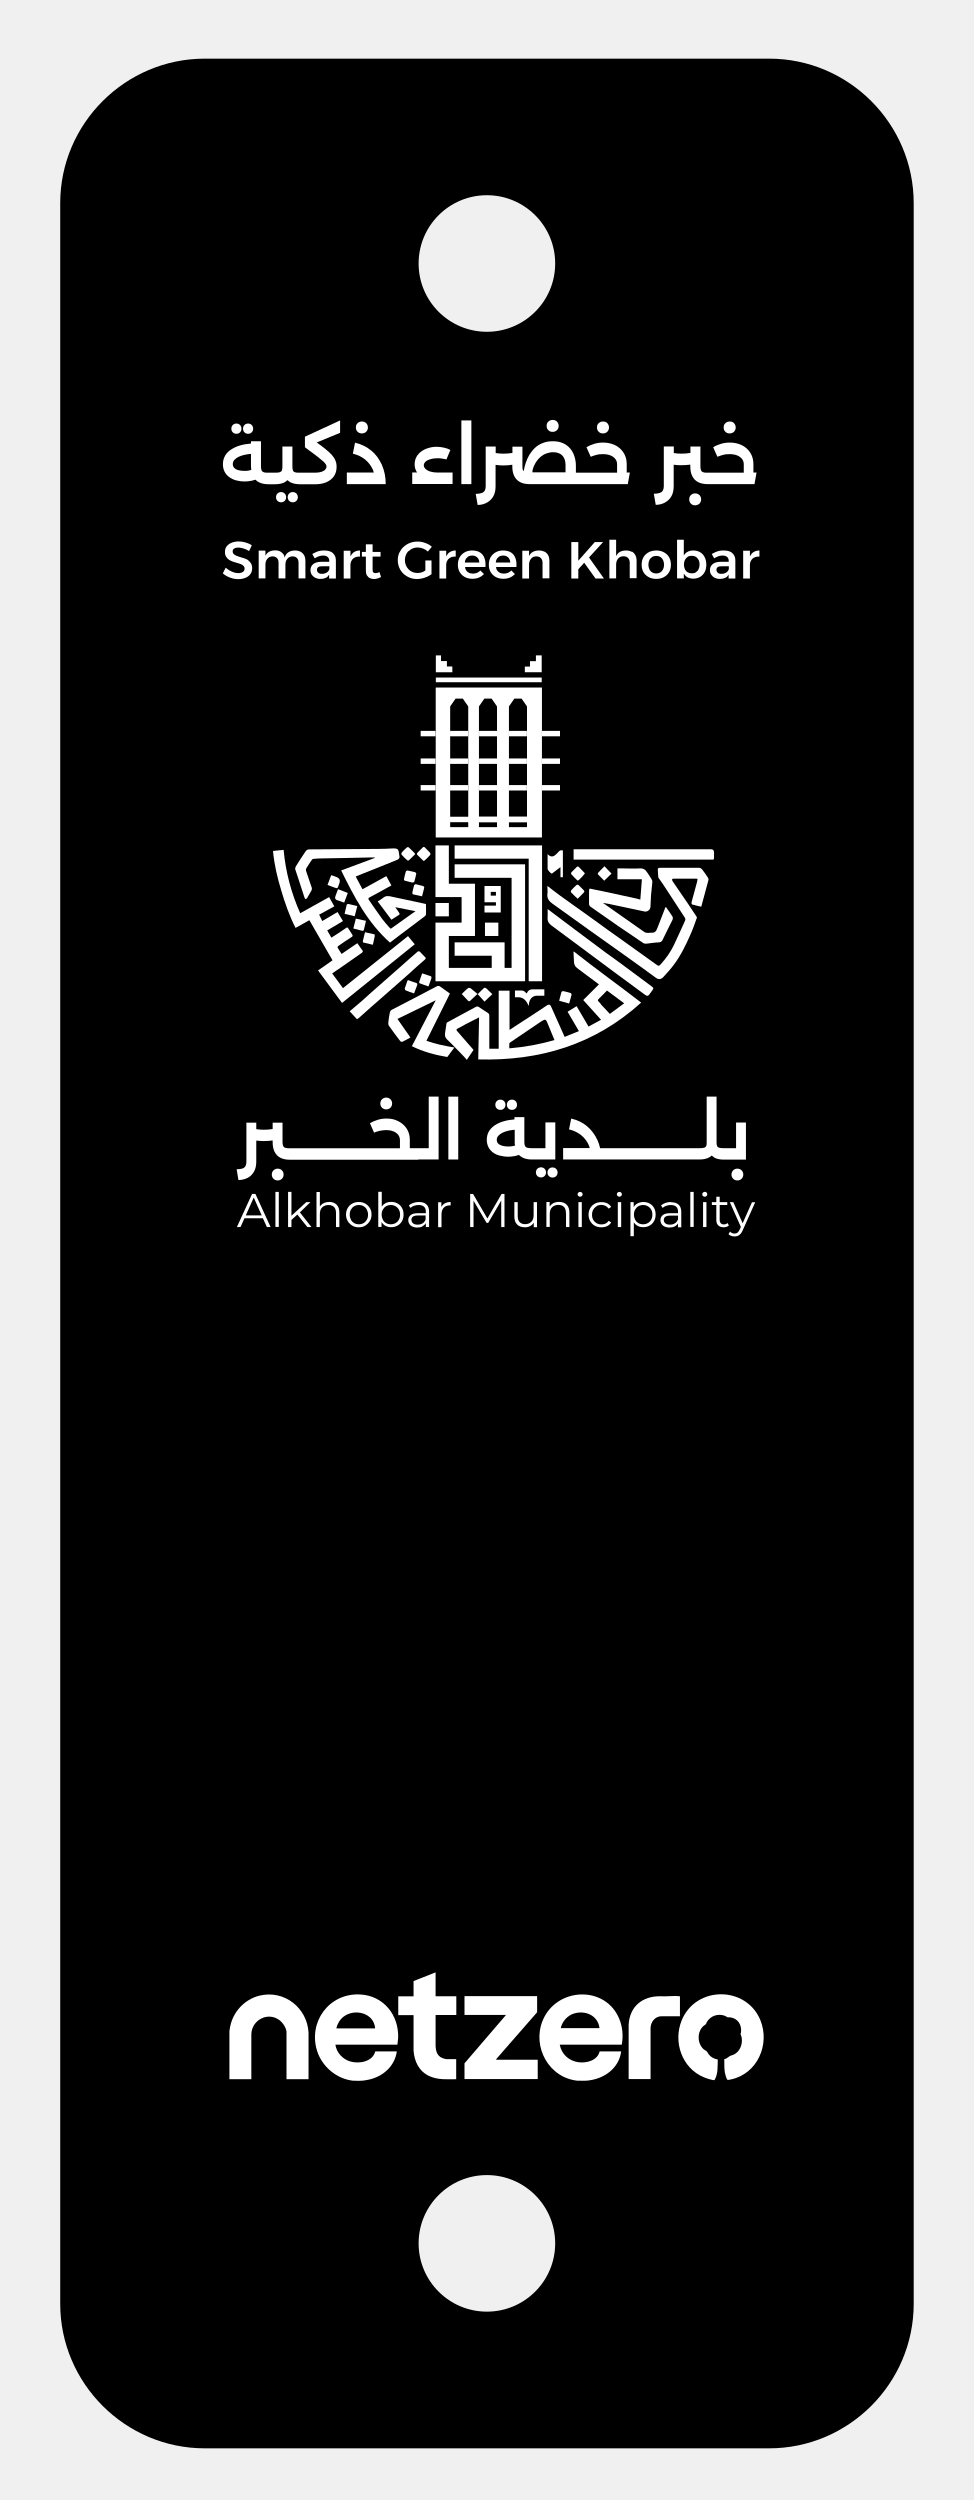
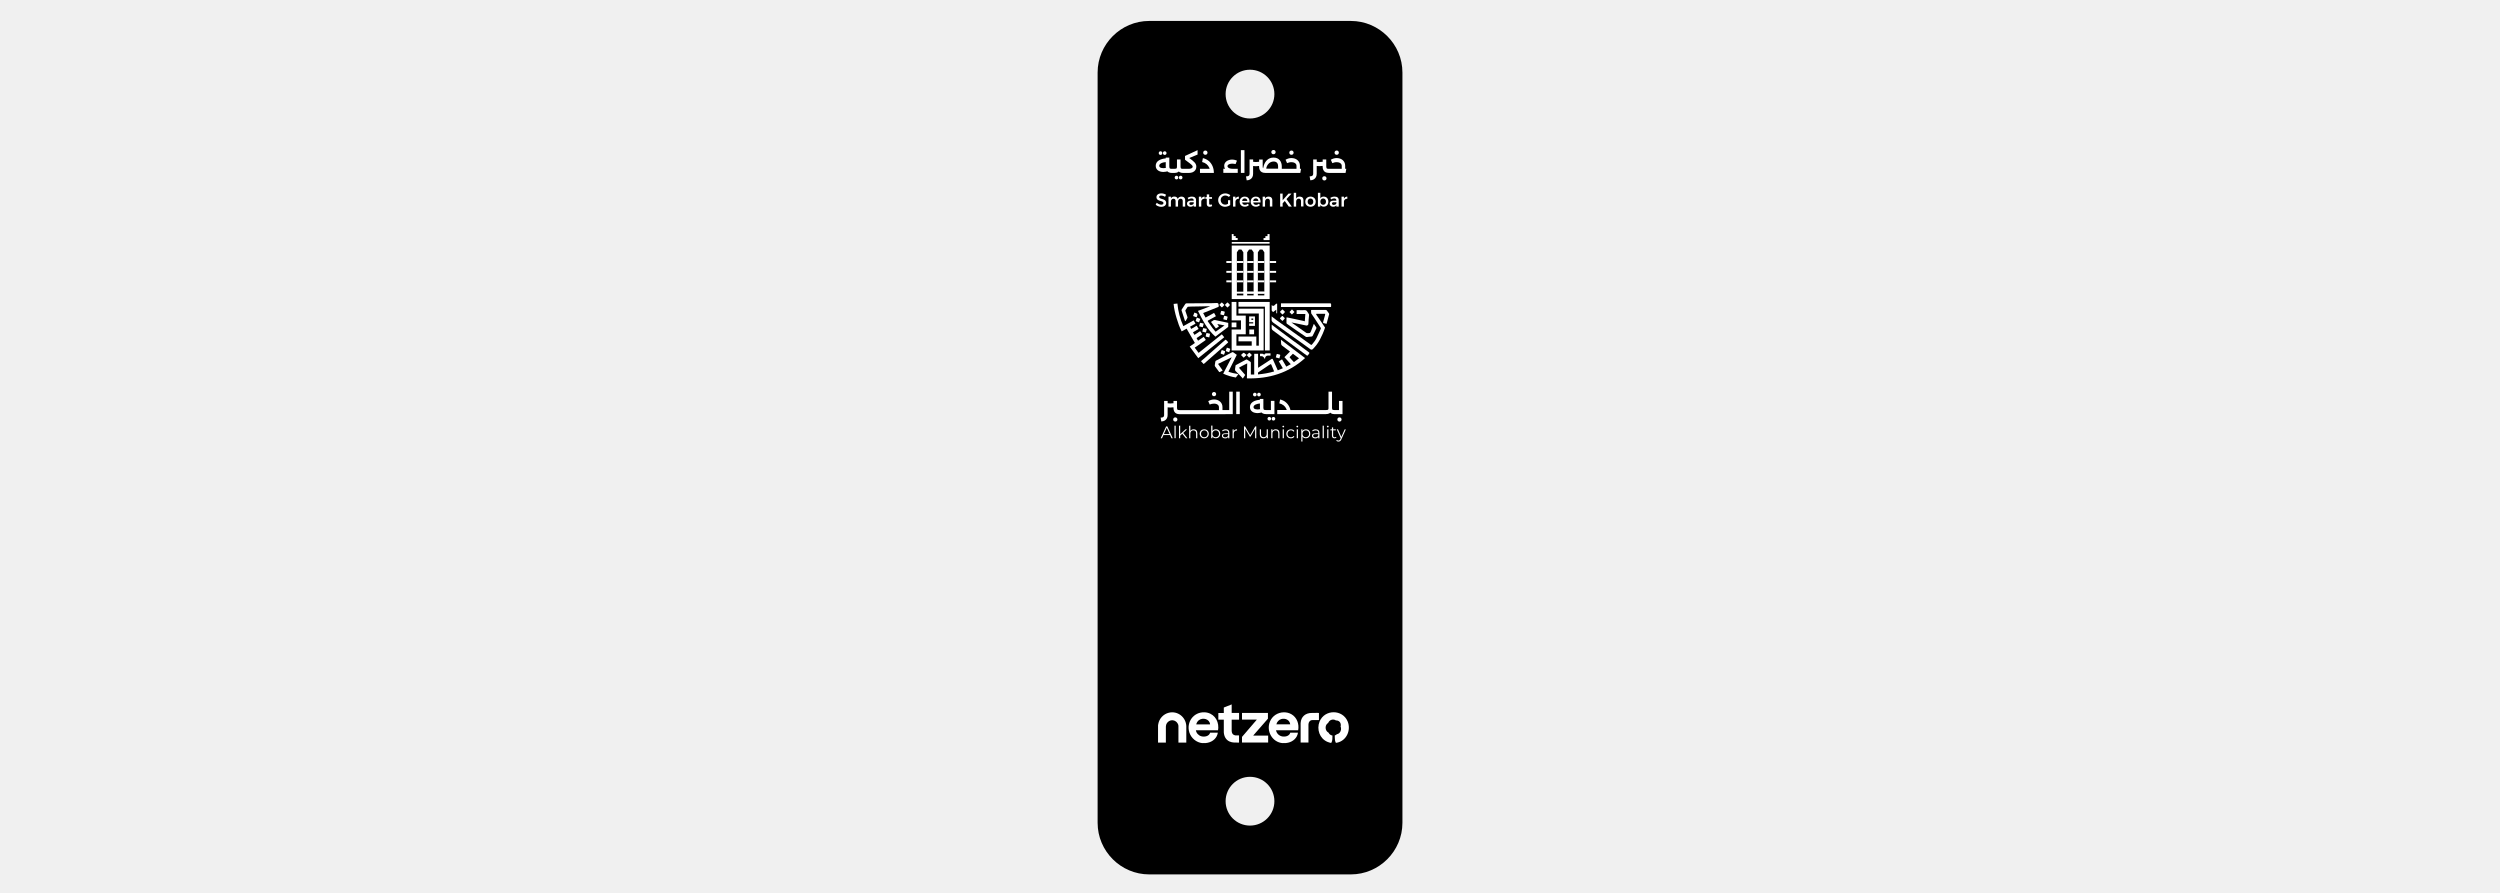
- <svg xmlns="http://www.w3.org/2000/svg" id="Layer_1" version="1.1" viewBox="0 0 80.86 207.59">
+ <svg xmlns="http://www.w3.org/2000/svg" id="Layer_1" version="1.1" viewBox="0 0 80.86 207.59" width="7cm" height="2.5cm">
  <defs>
    <style>
      .st0 {
        fill: none;
      }

      .st1 {
        font-family: MyriadPro-Regular, 'Myriad Pro';
        font-size: 6.59px;
      }

      .st1, .st2 {
        fill: #fff;
      }
    </style>
  </defs>
  <g id="design">
    <path d="M63.87,4.87H17c-6.6,0-12,5.4-12,12v174.43c0,6.6,5.4,12,12,12h46.87c6.6,0,12-5.4,12-12V16.87c0-6.6-5.4-12-12-12ZM40.43,191.95c-3.13,0-5.67-2.54-5.67-5.67s2.54-5.67,5.67-5.67,5.67,2.54,5.67,5.67-2.54,5.67-5.67,5.67ZM40.43,27.55c-3.13,0-5.67-2.54-5.67-5.67s2.54-5.67,5.67-5.67,5.67,2.54,5.67,5.67-2.54,5.67-5.67,5.67Z" />
    <g>
      <path class="st2" d="M48.02,172.78c-2.42-.2-3.86-2.8-2.96-5,1.13-2.77,5.22-2.97,6.37-.12.27.67.33,1.42.2,2.12h-5.15c.14.79.77,1.36,1.56,1.46.68.09,1.58-.15,1.75-.9h1.79c-.15,1.22-1.14,2.08-2.3,2.34-.17.04-.4.08-.56.09-.19,0-.5.02-.69,0h-.01ZM49.78,168.41c-.12-1.03-1.13-1.49-2.07-1.23-.58.16-1.02.66-1.15,1.23h3.22Z" />
      <path class="st2" d="M29.37,172.78c-1.4-.13-2.62-1.16-3.04-2.48-.75-2.4.98-4.79,3.53-4.69,1.98.08,3.27,1.7,3.2,3.62l-.06.55h-5.15c.09.66.61,1.22,1.25,1.4.74.21,1.84.02,2.06-.84h1.79c-.17,1.24-1.16,2.1-2.35,2.35-.15.03-.36.07-.5.08-.2.02-.55.02-.74,0h.01ZM31.15,168.43c-.09-1.29-1.71-1.69-2.64-.96-.29.23-.51.6-.58.96h3.22Z" />
      <path class="st2" d="M19.05,168.65l.05-.31c.23-1.27,1.19-2.32,2.45-2.63,2.05-.5,3.96,1.01,4.07,3.07v3.87h-1.83v-3.9c0-.34-.31-.8-.58-1-.98-.74-2.33,0-2.34,1.19v3.71h-1.82v-4h0Z" />
      <path class="st2" d="M60.14,170.98c.08,0,.16-.05.23-.09.09-.05.19-.15.26-.18.08-.04.2-.05.29-.1.51-.24.75-.84.67-1.38,0-.08-.09-.28-.1-.33,0-.03.03-.09.04-.13.08-.64-.26-1.18-.92-1.26h-.19s-.17-.1-.24-.13c-.56-.2-1.17,0-1.48.51-.03.05-.06.15-.09.19-.03.04-.15.11-.2.15-.55.5-.52,1.48.04,1.95.06.05.19.12.24.16.05.05.11.18.16.25.18.23.46.38.75.42-.02.57.04,1.2-.27,1.71-.09.05-.76-.17-.88-.23-1.83-.76-2.58-2.94-1.84-4.74,1.19-2.88,5.36-2.86,6.53,0,.82,2.02-.26,4.47-2.46,4.92-.06,0-.22.06-.27.03-.09-.06-.2-.48-.22-.59-.06-.38-.04-.77-.05-1.16v.02Z" />
      <path class="st2" d="M44.6,165.76v1.33c-1.05,1.21-2.12,2.42-3.17,3.63-.06.07-.13.14-.18.21-.02.03-.05.06-.06.1h3.46v1.61h-6.08v-1.31l3.45-4.02h-3.45v-1.54l.02-.02h6.01Z" />
      <path class="st2" d="M36.17,163.77v1.99h1.72v1.56h-1.72v2.6c.02.4.14.79.53.96.06.02.28.1.33.1h.85v1.67c-.76,0-1.5.07-2.21-.25-.87-.39-1.27-1.22-1.33-2.14v-2.93h-1.27v-1.56h1.27v-1.27l1.82-.72h.01Z" />
      <path class="st2" d="M56.46,167.42h-1.52c-.56,0-.93.5-.92,1.02v4.2h-1.82v-4.53c.09-1.51,1.15-2.37,2.64-2.35.49.04,1.09-.06,1.57,0,0,0,.05,0,.05.02v1.64Z" />
    </g>
    <g>
      <g>
        <path class="st2" d="M23.06,97.04c-.14,0-.26.05-.35.14s-.14.21-.14.35.05.26.14.35.21.14.35.14.26-.05.35-.14.14-.21.14-.35-.05-.26-.14-.35-.21-.14-.35-.14Z" />
        <path class="st2" d="M32.07,91.14c-.14,0-.26.05-.35.14s-.14.21-.14.35.05.26.14.35.21.14.35.14.26-.05.35-.14.14-.21.14-.35-.05-.26-.14-.35-.21-.14-.35-.14Z" />
        <path class="st2" d="M34.75,96.28h1.67v-5.22h-.82v4.28h-1.57v-.68c0-.27-.05-.52-.15-.74-.1-.22-.24-.4-.42-.56-.18-.16-.39-.27-.62-.36s-.49-.12-.76-.12c-.24,0-.47.03-.7.1-.23.07-.45.16-.66.29l.34.78c.14-.06.29-.11.47-.15.18-.04.36-.06.54-.06.24,0,.44.04.61.11.17.07.3.17.39.29s.14.27.14.43v.68h-9.14c-.16,0-.29-.01-.38-.04-.09-.03-.14-.08-.18-.15-.03-.08-.05-.18-.05-.32v-1.62h-.82v.53c-.24.04-.48.06-.74.06-.22,0-.42-.02-.62-.05v-.54h-.82v3.27c0,.14-.03.25-.08.34s-.14.16-.25.2c-.12.04-.28.06-.48.06l.15.9c.31-.01.57-.08.79-.2.22-.12.39-.3.51-.52.12-.22.18-.49.18-.79v-1.77c.2.02.41.04.62.04.25,0,.5-.02.74-.05v.14c0,.32.05.58.16.8s.26.38.47.49.47.17.78.17h10.68l.02-.02Z" />
        <rect class="st2" x="37.23" y="91.06" width=".82" height="5.22" />
        <path class="st2" d="M41.25,91.43c-.08.08-.12.18-.12.31,0,.12.04.22.12.3.08.08.18.12.3.12s.22-.04.3-.12c.08-.08.12-.18.12-.3,0-.13-.04-.23-.12-.31-.08-.08-.18-.12-.3-.12s-.22.04-.3.12Z" />
        <path class="st2" d="M42.21,91.43c-.08.08-.12.18-.12.31,0,.12.04.22.12.3.08.08.18.12.3.12s.22-.04.3-.12c.08-.08.12-.18.12-.3,0-.13-.04-.23-.12-.31-.08-.08-.18-.12-.3-.12s-.22.04-.3.12Z" />
        <path class="st2" d="M44.92,97.77c.12,0,.22-.04.3-.12s.12-.18.12-.3-.04-.22-.12-.3c-.08-.08-.18-.12-.3-.12s-.22.04-.3.12c-.08.08-.12.18-.12.3s.04.22.12.3.18.12.3.12Z" />
        <path class="st2" d="M45.29,95.34h-1.14c-.16,0-.29-.01-.38-.04s-.14-.08-.18-.15c-.03-.08-.05-.18-.05-.32v-2.07h-.82v.19c-.31.03-.61.07-.87.15-.29.08-.54.19-.75.33s-.38.31-.5.51c-.12.2-.18.44-.18.7,0,.23.05.44.14.62s.22.32.38.44.35.21.57.26.45.09.69.09c.19,0,.38-.02.57-.06.11-.02.21-.06.32-.09.08.08.17.15.28.21.21.11.47.17.78.17h1.96v-3.08h-.82v2.13h0ZM42.2,95.2c-.18,0-.35-.02-.49-.06s-.26-.1-.34-.18-.12-.18-.12-.31.04-.24.13-.34.21-.19.36-.26.32-.13.51-.17c.16-.04.32-.05.49-.07v1.02c0,.11,0,.2.03.29-.05.01-.09.03-.14.04-.13.03-.27.04-.42.04h-.01Z" />
        <path class="st2" d="M45.58,97.06c-.08.08-.12.18-.12.3s.04.22.12.3c.08.08.18.12.3.12s.22-.04.3-.12.12-.18.12-.3-.04-.22-.12-.3c-.08-.08-.18-.12-.3-.12s-.22.04-.3.12Z" />
        <path class="st2" d="M59.3,96.12c.21.11.47.17.79.17h1.85v-3.08h-.82v2.13h-1.03c-.17,0-.3-.01-.38-.04-.09-.03-.14-.08-.17-.15-.03-.08-.04-.18-.04-.32v-3.77h-.82v3.77c0,.14,0,.24-.04.32-.03.08-.09.13-.17.15-.09.03-.21.04-.38.04h-8.26c-.05-.22-.11-.43-.2-.63-.21-.47-.5-.86-.87-1.18s-.82-.53-1.33-.65l-.18.9c.39.09.73.26,1.01.48.28.23.49.51.64.85.03.07.04.15.07.22h-2.21v.95h11.33c.32,0,.58-.06.79-.17.08-.04.15-.1.22-.16.07.06.14.12.22.17h-.02Z" />
        <path class="st2" d="M60.88,97.18c-.09.09-.14.21-.14.35s.05.26.14.35.21.14.35.14.26-.05.35-.14.14-.21.14-.35-.05-.26-.14-.35-.21-.14-.35-.14-.26.05-.35.14Z" />
        <path class="st2" d="M20.93,99.14l-1.26,2.75h.3l.33-.73h1.53l.33.73h.31l-1.26-2.75h-.29.01ZM20.41,100.92l.66-1.48.66,1.48h-1.32Z" />
        <rect class="st2" x="22.87" y="98.97" width=".28" height="2.91" />
        <polygon class="st2" points="25.78 99.82 25.43 99.82 24.2 100.95 24.2 98.97 23.92 98.97 23.92 101.89 24.2 101.89 24.2 101.3 24.69 100.85 25.52 101.89 25.86 101.89 24.9 100.67 25.78 99.82" />
        <path class="st2" d="M27.33,99.81c-.17,0-.33.03-.46.1s-.24.16-.31.28v-1.21h-.28v2.91h.28v-1.08c0-.23.06-.42.19-.55.13-.13.31-.2.53-.2.2,0,.35.06.46.17.11.11.16.28.16.49v1.17h.28v-1.2c0-.29-.08-.51-.23-.66s-.36-.23-.62-.23h0Z" />
        <path class="st2" d="M30.33,99.94c-.16-.09-.34-.13-.54-.13s-.38.04-.54.13c-.16.09-.29.21-.38.37-.09.16-.14.34-.14.54s.05.38.14.54.22.28.38.38.34.14.54.14.38-.04.54-.14.28-.22.38-.38.14-.34.14-.54-.04-.38-.14-.54-.22-.28-.38-.37ZM30.46,101.28c-.07.12-.16.22-.27.28-.12.07-.25.1-.39.1s-.28-.03-.39-.1c-.12-.07-.21-.16-.27-.28s-.1-.26-.1-.42.03-.3.1-.42.16-.22.27-.28c.12-.07.25-.1.39-.1s.28.03.39.1c.12.07.21.16.27.28s.1.26.1.42-.03.3-.1.42Z" />
        <path class="st2" d="M31.41,98.97v2.91h.27v-.41c.08.14.19.24.33.32.14.07.29.11.47.11.19,0,.37-.04.53-.13s.28-.21.37-.37.13-.34.13-.55-.04-.39-.13-.55-.21-.28-.37-.37c-.16-.09-.33-.13-.53-.13-.17,0-.32.03-.45.1-.14.07-.25.17-.33.3v-1.24h-.29ZM31.79,100.44c.07-.12.16-.22.27-.28.12-.07.25-.1.39-.1s.27.03.39.1.21.16.28.28c.07.12.1.26.1.42s-.03.3-.1.42c-.07.12-.16.22-.28.28-.12.07-.25.1-.39.1s-.28-.03-.39-.1c-.12-.07-.21-.16-.27-.28s-.1-.26-.1-.42.03-.3.1-.42Z" />
        <path class="st2" d="M35.08,101.82c.12-.06.21-.14.28-.25v.32h.27v-1.28c0-.26-.07-.46-.22-.6s-.35-.2-.62-.2c-.16,0-.32.02-.46.07s-.27.12-.38.21l.13.21c.09-.08.19-.14.31-.18.12-.04.25-.06.38-.06.19,0,.34.05.44.14s.15.23.15.41v.13h-.66c-.28,0-.48.05-.61.16s-.19.25-.19.42.07.33.2.44c.14.11.32.17.55.17.17,0,.31-.03.43-.09v-.02ZM34.16,101.3c0-.25.18-.37.53-.37h.65v.34c-.06.14-.14.24-.25.31s-.25.11-.4.11c-.17,0-.29-.03-.38-.1s-.14-.16-.14-.28h0Z" />
        <path class="st2" d="M37.42,99.81c-.19,0-.35.04-.48.11s-.23.18-.29.31v-.4h-.27v2.07h.28v-1.05c0-.24.06-.43.18-.56s.29-.2.51-.2h.07v-.27h0Z" />
        <polygon class="st2" points="41.62 99.69 41.62 101.89 41.89 101.89 41.89 99.14 41.65 99.14 40.47 101.18 39.28 99.14 39.04 99.14 39.04 101.89 39.32 101.89 39.32 99.7 40.4 101.54 40.54 101.54 41.62 99.69" />
        <path class="st2" d="M44.59,101.89v-2.07h-.28v1.08c0,.24-.06.42-.19.55-.13.13-.3.2-.51.2s-.35-.06-.46-.17-.16-.28-.16-.49v-1.17h-.28v1.2c0,.29.08.51.23.66s.37.23.64.23c.17,0,.31-.03.44-.1.13-.07.23-.17.3-.29v.38h.27,0Z" />
        <path class="st2" d="M47,100.72v1.17h.28v-1.2c0-.29-.08-.51-.23-.66-.15-.15-.36-.23-.62-.23-.18,0-.33.03-.47.1s-.24.17-.32.29v-.38h-.27v2.07h.28v-1.08c0-.23.06-.42.19-.55.13-.13.31-.2.53-.2.2,0,.35.06.46.17s.16.28.16.49h.01Z" />
        <rect class="st2" x="48.03" y="99.82" width=".28" height="2.07" />
        <path class="st2" d="M48.38,99.17c0-.05-.02-.1-.06-.14s-.09-.06-.15-.06-.11.02-.15.06-.06.08-.06.14.02.1.06.14.09.06.15.06.11-.02.15-.06.06-.09.06-.15h0Z" />
        <path class="st2" d="M49.54,100.15c.12-.07.25-.1.4-.1.12,0,.24.03.34.08s.19.13.26.23l.21-.14c-.08-.13-.19-.23-.33-.3s-.3-.1-.48-.1c-.2,0-.39.04-.55.13s-.29.21-.38.37-.14.34-.14.54.05.38.14.54.22.29.38.38.34.13.55.13c.18,0,.33-.03.48-.1.14-.07.25-.17.33-.3l-.21-.14c-.07.1-.15.18-.26.23-.1.05-.22.07-.34.07-.15,0-.28-.03-.4-.1-.12-.07-.21-.16-.28-.28-.07-.12-.1-.26-.1-.42s.03-.3.1-.42.16-.22.28-.28v-.02Z" />
        <path class="st2" d="M51.64,99.17c0-.05-.02-.1-.06-.14s-.09-.06-.15-.06-.11.02-.15.06-.06.08-.06.14.02.1.06.14.09.06.15.06.11-.02.15-.06.06-.09.06-.15h0Z" />
        <rect class="st2" x="51.3" y="99.82" width=".28" height="2.07" />
        <path class="st2" d="M53.95,99.94c-.16-.09-.33-.13-.53-.13-.17,0-.33.04-.47.11s-.25.18-.33.31v-.41h-.27v2.83h.28v-1.15c.09.13.2.23.33.3s.29.1.45.1c.2,0,.37-.04.53-.13s.28-.21.37-.37.13-.34.13-.55-.04-.39-.13-.55-.21-.28-.37-.37h.01ZM54.07,101.28c-.07.12-.16.22-.28.28-.12.07-.25.1-.39.1s-.28-.03-.39-.1c-.12-.07-.21-.16-.27-.28s-.1-.26-.1-.42.03-.3.1-.42c.07-.12.16-.22.27-.28.12-.07.25-.1.39-.1s.27.03.39.1.21.16.28.28c.07.12.1.26.1.42s-.03.3-.1.42Z" />
        <path class="st2" d="M55.73,99.81c-.16,0-.32.02-.46.07s-.27.12-.38.21l.13.21c.09-.08.19-.14.31-.18.12-.04.25-.06.38-.06.19,0,.34.05.44.14s.15.23.15.41v.13h-.66c-.28,0-.48.05-.61.16s-.19.25-.19.42.07.33.2.44c.14.11.32.17.55.17.17,0,.31-.03.43-.09s.21-.14.28-.25v.32h.27v-1.28c0-.26-.07-.46-.22-.6s-.35-.2-.62-.2v-.02ZM56.29,101.27c-.06.14-.14.24-.25.31s-.25.11-.4.11c-.17,0-.29-.03-.38-.1s-.14-.16-.14-.28c0-.25.18-.37.53-.37h.65v.34h0Z" />
        <rect class="st2" x="57.32" y="98.97" width=".28" height="2.91" />
        <rect class="st2" x="58.38" y="99.82" width=".28" height="2.07" />
        <path class="st2" d="M58.52,98.97c-.06,0-.11.02-.15.06s-.06.08-.06.14.02.1.06.14.09.06.15.06.11-.02.15-.06.06-.09.06-.15c0-.05-.02-.1-.06-.14s-.09-.06-.15-.06h0Z" />
        <path class="st2" d="M60.42,101.56s-.09.06-.14.08c-.05.02-.11.03-.17.03-.12,0-.2-.03-.26-.1-.06-.06-.09-.16-.09-.28v-1.23h.63v-.24h-.63v-.45h-.28v.45h-.37v.24h.37v1.25c0,.19.05.34.16.44.1.1.25.16.45.16.08,0,.16-.01.24-.04.08-.02.14-.06.19-.11,0,0-.1-.2-.1-.2Z" />
        <path class="st2" d="M61.67,101.58l-.78-1.76h-.29l.92,2.06-.09.2c-.06.13-.12.21-.19.27s-.15.08-.24.08c-.15,0-.27-.05-.38-.16l-.13.21c.06.06.14.11.22.14.09.03.18.05.28.05.15,0,.29-.04.4-.12s.21-.22.29-.41l1.03-2.31h-.27l-.78,1.76h.01Z" />
      </g>
      <g>
        <g>
          <g>
            <path class="st2" d="M45,65.6v-8.51h-8.82v3.63h0v8.82h8.82s0-3.95,0-3.95h0ZM38.88,68.68h-1.5v-.41h1.5v.41ZM38.88,67.82h-1.5v-9.16l.45-.65h.6l.45.65v9.16ZM41.27,68.68h-1.5v-.41h1.5v.41ZM41.27,67.82h-1.5v-9.16l.45-.65h.6l.45.65v9.16ZM43.76,68.68h-1.5v-.41h1.5v.41ZM43.76,67.82h-1.5v-9.16l.45-.65h.6l.45.65v9.16Z" />
            <path class="st2" d="M47.62,79.02c0,.28.04.55.04.82,0,.24.09.42.27.55.39.31.8.59,1.19.89.2.14.38.29.61.46-.45.45-.88.88-1.3,1.3.49.54.97,1.08,1.48,1.64-.36.2-.7.38-1.04.56-.34-.58-.67-1.14-.99-1.69-.25.15-.49.3-.75.46.32.54.62,1.06.94,1.61-.4.16-.78.32-1.18.48-.04-.07-.07-.12-.08-.17-.35-.78-.7-1.56-1.05-2.35-.07-.17-.18-.2-.34-.1-.46.3-.9.61-1.36.9s-.91.59-1.37.89c-.12.08-.24.16-.38.25v-3.26h-.9v4.82h-.78v-2.74c0-.12-.04-.18-.13-.24-.24-.16-.49-.3-.72-.47-.09-.07-.17-.07-.27-.02-.3.16-.59.32-.89.48-.49.27-.99.54-1.48.8-.04.02-.07.08-.07.12-.04.25-.08.5-.11.75-.02.2-.03.36.15.54.48.45.93.94,1.39,1.41.09.09.17.19.26.3.2-.29.38-.55.56-.83-.45-.52-.9-1.04-1.35-1.55-.09-.1-.1-.15.03-.22.22-.11.43-.24.64-.35.37-.19.74-.38,1.14-.58-.03,1.18-.05,2.32-.07,3.49,5.11.14,9.69-1.23,13.53-4.72-1.87-1.44-3.75-2.79-5.6-4.25v.03h-.02ZM42.29,87.03v-.37s.03-.08.06-.09c.83-.56,1.65-1.12,2.48-1.68.09-.06.18-.12.28-.17.14-.09.23-.05.3.11.2.5.41,1.01.63,1.53-1.22.36-2.46.58-3.74.69h0v-.02ZM49.91,83.39c-.07-.07-.12-.15-.2-.22s-.09-.13,0-.22c.23-.22.46-.46.69-.7.47.35.93.69,1.43,1.06-.4.29-.78.58-1.19.88-.26-.28-.5-.54-.75-.8h.02Z" />
            <path class="st2" d="M29.54,72.79c.18.34.36.68.56,1.05.66-.36,1.31-.72,1.98-1.09.14.25.28.51.42.77-.29.16-.57.32-.86.48-.32.17-.64.35-.96.52-.09.05-.12.11-.06.19.36.52.72,1.05,1.09,1.56.18.25.4.49.6.72.04.04.09.08.14.13.67-.48,1.35-.96,2.05-1.46-.57-.12-1.11-.22-1.68-.33.13.18.24.33.34.49.02.03.02.12,0,.13-.21.14-.43.28-.66.42-.38-.51-.76-1.01-1.14-1.52.15-.09.3-.17.43-.28.25-.23.52-.17.8-.1.75.16,1.51.32,2.26.48.17.04.34.08.52.12,0,.3.02.59,0,.87,0,.09-.15.18-.25.26-.64.48-1.27.96-1.9,1.43-.28.21-.54.42-.84.64-1.85-1.65-2.97-3.79-4.05-5.99.95-.35,1.87-.69,2.79-1.04v-.04h-.37c-.62.01-1.22.03-1.83.04-.75.01-1.49.02-2.24.04-.22,0-.45.02-.67.04-.04,0-.09.04-.11.07-.16.24-.33.48-.47.72-.03.05-.04.13-.02.19.15.48.33.95.48,1.42.02.06,0,.15-.02.21-.12.22-.24.43-.37.64-.03.04-.07.07-.12.1-.03-.04-.07-.07-.09-.12-.18-.56-.36-1.13-.55-1.69-.07-.22-.15-.43-.22-.66-.02-.07,0-.18.04-.25.27-.43.54-.86.83-1.28.05-.07.17-.14.25-.14,1.94-.02,3.87-.03,5.81-.04.39,0,.78-.02,1.17-.04.46-.01.46.09.52.46,0,.05,0,.09.02.14.04.15,0,.27-.16.34-.7.28-1.4.56-2.11.85-.45.17-.9.36-1.37.55h.03Z" />
            <path class="st2" d="M28.35,79.22c.44-.3.87-.59,1.32-.9.15.22.31.43.46.65.01.02-.03.11-.07.14-.55.39-1.1.77-1.66,1.16-.27.18-.54.36-.82.56.3.41.6.81.9,1.22,1.8-1.44,3.59-2.87,5.4-4.32.18.22.36.44.56.68-2.01,1.62-4.02,3.24-6.04,4.87-.67-.91-1.33-1.81-1.99-2.7.43-.3.83-.57,1.2-.84-.64-1.1-1.27-2.2-1.92-3.33-.35.2-.75.42-1.15.64-.51-1.01-.88-2.06-1.19-3.12-.32-1.06-.58-2.14-.68-3.27.28-.03.57-.06.88-.09.17,1.84.63,3.58,1.38,5.26.8-.45,1.59-.89,2.4-1.34.14.25.28.5.43.77-.42.23-.83.46-1.26.69.09.17.17.35.26.53.42-.25.84-.5,1.27-.75.14.25.29.49.45.75-.43.26-.87.52-1.31.78.12.2.22.39.35.6.19-.12.36-.24.54-.35.22-.15.45-.29.67-.45.08-.06.13-.07.18.02.11.17.22.34.33.51.06.09.07.16-.06.23-.38.23-.74.49-1.1.74-.04.02-.06.12-.04.14.1.17.22.35.33.52h-.02Z" />
            <path class="st2" d="M45.48,73.58c.35.27.68.54,1.03.79.88.63,1.75,1.25,2.63,1.88.41.3.83.6,1.24.9.58.41,1.16.83,1.74,1.24.79.56,1.57,1.13,2.36,1.69.21.15.24.16.41-.04.41-.46.77-.96,1.04-1.51.33-.68.63-1.38.95-2.07.05-.12.04-.19-.04-.3-.51-.77-1.01-1.56-1.52-2.33-.2-.31-.41-.62-.62-.91,0-.03-.04-.05-.04-.08,0-.21-.04-.42-.04-.63,0-.12.06-.15.17-.15h3.28c.07,0,.17.07.22.12.17.22.34.45.49.69.04.07.07.16.04.23-.19.72-.38,1.44-.59,2.19-.16-.04-.32-.07-.47-.11-.06-.01-.12-.05-.17-.05-.17,0-.19-.12-.16-.24.14-.54.3-1.09.44-1.62.03-.09.04-.19.05-.3-.07,0-.12-.01-.17-.01h-1.8s-.13.01-.14.04c0,.04,0,.12.03.16.43.64.88,1.28,1.32,1.93.24.35.46.69.69,1.04.02.03.03.09,0,.12-.17.47-.33.95-.54,1.4-.38.87-.8,1.72-1.38,2.49-.26.35-.56.67-.85.99h0c-.19.2-.39.22-.61.07-.74-.54-1.47-1.08-2.22-1.61-1.07-.77-2.15-1.52-3.22-2.29-1.06-.76-2.12-1.52-3.18-2.28-.25-.18-.43-.41-.4-.76.04-.23,0-.46,0-.67h0,.03Z" />
            <path class="st2" d="M55.3,75.32c.2.28.38.53.54.79.04.07.04.2,0,.27-.27.56-.56,1.11-.83,1.68-.06.12-.14.18-.29.19-.35.01-.69.07-1.05.11-.08,0-.18,0-.25-.05-.7-.47-1.41-.95-2.11-1.43-.77-.53-1.53-1.06-2.29-1.6-.06-.04-.11-.14-.11-.22,0-.34,0-.67,0-1.01s.06-.26.23-.23c.33.06.66.13.98.2.9.2,1.82.39,2.72.59.1.02.2.05.33.09.04-.57.08-1.12.13-1.69h-2.03v-.9h.5c.44,0,.88.03,1.31,0,.33-.03.52.1.67.35.12.18.24.35.35.54.04.07.07.15.07.22-.03.37-.07.74-.11,1.1-.02.27-.02.54-.04.8,0,.17,0,.35-.16.47-.11.09-.22.13-.37.09-.8-.17-1.6-.34-2.4-.51-.34-.07-.67-.15-1.03-.2.17.12.34.25.51.36.97.68,1.95,1.37,2.92,2.05.2.14.42.06.63.07.35.02.41-.26.51-.5.2-.51.4-1.03.59-1.53,0-.02,0-.04.04-.09h.04Z" />
            <path class="st2" d="M32.99,84.59c.36.52.72,1.04,1.09,1.56-.22.12-.43.24-.66.35-.04.02-.14,0-.17-.03-.33-.43-.65-.86-.96-1.3-.06-.08-.05-.22-.04-.32.03-.25.06-.51.12-.77.02-.08.07-.19.14-.22.85-.45,1.72-.89,2.58-1.34.4-.21.8-.43,1.2-.63.06-.03.17-.03.23.01.28.19.55.39.84.6-.65,1.3-1.3,2.6-1.95,3.92.74.28,1.51.42,2.32.56-.21.28-.4.54-.59.79-1.01-.17-1.99-.43-2.94-.9.65-1.26,1.3-2.51,1.98-3.81-1.09.53-2.12,1.04-3.18,1.55h0v-.02Z" />
            <path class="st2" d="M47.63,71.38v-.86h11.41c.17,0,.25.09.25.26v.45c0,.12-.04.17-.15.15h-11.51Z" />
            <path class="st2" d="M45.48,75.49c.77.58,1.53,1.16,2.3,1.73.83.62,1.66,1.25,2.49,1.86.35.26.72.51,1.07.77.69.51,1.37,1.01,2.05,1.52.26.2.52.39.78.58.09.07.1.13.04.22-.1.14-.2.28-.3.42s-.22.11-.34.02c-.86-.63-1.72-1.27-2.58-1.9-.67-.5-1.35-1-2.02-1.5-1.06-.79-2.13-1.58-3.19-2.37-.2-.15-.33-.34-.31-.62.02-.26,0-.51,0-.73h.01Z" />
            <path class="st2" d="M29.03,83.98c.34-.29.67-.57,1.01-.86.27-.24.54-.48.8-.72.5-.44,1.01-.88,1.51-1.33.33-.29.67-.59,1-.88.44-.39.88-.79,1.34-1.18.03-.03.14-.02.17.01.14.14.28.3.43.45.07.07.1.11,0,.2-.48.41-.95.84-1.41,1.26-.63.56-1.27,1.11-1.9,1.67-.41.35-.81.71-1.21,1.06-.34.3-.67.6-1.01.9-.03.02-.07.04-.12.07-.19-.2-.38-.41-.59-.64h-.02,0Z" />
            <path class="st2" d="M36.19,56.65v-.39h8.79v.39h-8.79Z" />
            <path class="st2" d="M45.48,70.93s.04.03.04.04c.21.2.42.19.63-.01.07-.07.16-.14.22-.22.09-.12.21-.17.37-.12v2.22h-.2v-.84c-.23.17-.43.33-.63.48-.03.02-.06.05-.09.06-.09,0-.35-.3-.35-.39v-1.2h0v-.02Z" />
            <path class="st2" d="M44.5,54.42h.48v1.4h-1.4v-.47h.43v-.45h.49v-.49h0Z" />
            <path class="st2" d="M37.56,55.34v.48h-1.37v-1.4h.43v.47h.49v.45s.45,0,.45,0Z" />
            <path class="st2" d="M48.57,72.53c-.09.1-.17.2-.26.3-.08.09-.16.17-.25.25-.03.03-.12.04-.14.01-.17-.16-.33-.33-.48-.5-.03-.03-.02-.12,0-.15.14-.15.28-.29.43-.43.07-.07.12-.09.2-.01.14.15.3.3.45.46.02.02.03.05.05.09h0v-.02Z" />
            <path class="st2" d="M30.31,77.41c.27.06.52.11.77.17.03,0,.05.09.04.14-.04.23-.1.46-.16.73-.27-.07-.54-.12-.8-.19-.02,0-.04-.09-.03-.12.05-.24.12-.47.18-.73h0Z" />
            <path class="st2" d="M27.2,73.47c.1-.27.19-.52.3-.8.16.05.32.1.47.17.22.09.29.25.22.48-.03.07-.05.15-.08.22-.08.23-.09.25-.33.16-.19-.06-.37-.14-.58-.22h0Z" />
            <path class="st2" d="M47.98,74.64c-.2-.18-.38-.35-.56-.54-.03-.03-.02-.12,0-.16.14-.16.3-.32.46-.46.03-.03.14-.01.17.02.14.13.28.28.41.41.08.08.08.14,0,.22-.17.17-.33.35-.5.51h.01Z" />
            <path class="st2" d="M38.34,82.54c.18-.17.34-.35.53-.49.04-.04.17-.02.22.02.18.14.35.29.56.46-.24.23-.43.41-.62.58-.03.03-.13.04-.15,0-.17-.17-.34-.35-.54-.57h0Z" />
            <path class="st2" d="M28.61,75.89c.07-.27.12-.52.18-.76,0-.04.09-.07.14-.07.24.05.47.12.74.18-.07.28-.14.56-.22.84-.28-.07-.54-.13-.84-.2h0Z" />
            <path class="st2" d="M28.06,73.83c.28.11.54.21.82.32-.1.28-.19.53-.3.8-.2-.07-.38-.14-.58-.2-.16-.05-.21-.16-.15-.33.07-.19.14-.39.22-.59h-.01Z" />
            <path class="st2" d="M34.57,72.53c-.06.25-.1.48-.17.69,0,.04-.13.07-.19.06-.18-.04-.36-.1-.55-.14-.12-.02-.13-.08-.11-.17.04-.2.09-.41.15-.6,0-.04.1-.09.14-.09.21.04.42.09.62.14.04.01.07.07.09.09h0l.02.02Z" />
            <path class="st2" d="M39.67,82.55c.17-.17.34-.35.53-.52.03-.03.14,0,.17.03.17.16.34.33.51.49-.22.21-.42.4-.65.62-.16-.18-.35-.38-.56-.62h0Z" />
            <path class="st2" d="M35.06,74.43c-.26-.06-.51-.12-.77-.17-.03,0-.06-.09-.05-.13.04-.2.08-.41.14-.6,0-.05.11-.12.14-.11.19.04.38.09.56.14.14.03.17.09.13.22-.06.2-.11.41-.17.66h.02Z" />
            <path class="st2" d="M50.19,71.93c.21.22.41.42.59.61-.18.17-.38.37-.61.59-.15-.15-.34-.34-.52-.53-.02-.02,0-.12.03-.14.17-.19.34-.35.51-.53h0Z" />
            <path class="st2" d="M35.2,71.5s-.07-.05-.11-.08c-.14-.14-.27-.28-.41-.41-.09-.08-.07-.14,0-.22.14-.13.28-.27.41-.41.07-.07.13-.08.2,0,.14.14.28.28.42.43.03.04.04.14.02.17-.14.16-.3.32-.46.46-.02.02-.05.04-.08.06h.01Z" />
            <path class="st2" d="M34.48,70.91s-.04.06-.06.07c-.15.15-.3.3-.46.45-.03.03-.12.04-.15,0-.16-.14-.32-.3-.46-.46-.03-.03-.02-.13,0-.17.14-.15.28-.3.43-.43.04-.03.14-.04.17,0,.16.14.3.3.46.45.02.02.04.06.06.09h0Z" />
            <path class="st2" d="M35.04,80.82c.25.08.5.16.75.25.03.01.05.12.03.17-.07.21-.14.41-.24.67-.25-.09-.51-.17-.75-.27-.03-.01-.03-.12,0-.18.07-.21.14-.41.23-.65h0Z" />
            <path class="st2" d="M34.39,82.49c-.25-.08-.48-.15-.7-.25-.04-.02-.09-.12-.08-.16.06-.2.14-.39.2-.59.03-.09.07-.12.16-.08.17.07.35.14.54.19.15.04.17.11.12.23-.08.21-.15.42-.24.64h0v.02Z" />
            <path class="st2" d="M47.26,83.33c-.28-.07-.55-.15-.83-.23.07-.25.12-.49.19-.72,0-.04.11-.09.15-.08.21.04.41.09.62.16.04.01.08.11.07.15-.06.23-.13.46-.2.72h0Z" />
            <path class="st2" d="M29.55,76.28c.28.06.54.12.84.18-.06.27-.12.52-.18.77,0,.03-.09.07-.13.06-.24-.06-.48-.12-.74-.19.07-.28.14-.54.21-.83h0Z" />
          </g>
          <rect class="st2" x="39.78" y="67.82" width="1.5" height=".45" />
          <rect class="st2" x="42.25" y="67.82" width="1.5" height=".45" />
          <g>
            <rect class="st2" x="34.93" y="60.69" width="1.24" height=".45" />
            <rect class="st2" x="37.37" y="60.69" width="1.5" height=".45" />
            <rect class="st2" x="36.58" y="60.69" width=".41" height=".45" />
            <rect class="st2" x="39.14" y="60.69" width=".41" height=".45" />
            <rect class="st2" x="39.78" y="60.69" width="1.5" height=".45" />
            <rect class="st2" x="42.25" y="60.69" width="1.5" height=".45" />
            <rect class="st2" x="45" y="60.69" width="1.5" height=".45" />
            <rect class="st2" x="41.54" y="60.69" width=".41" height=".45" />
            <rect class="st2" x="44.17" y="60.69" width=".41" height=".45" />
          </g>
          <g>
            <rect class="st2" x="34.93" y="62.98" width="1.24" height=".45" />
            <rect class="st2" x="37.37" y="62.98" width="1.5" height=".45" />
            <rect class="st2" x="36.58" y="62.98" width=".41" height=".45" />
            <rect class="st2" x="39.14" y="62.98" width=".41" height=".45" />
            <rect class="st2" x="39.78" y="62.98" width="1.5" height=".45" />
            <rect class="st2" x="42.25" y="62.98" width="1.5" height=".45" />
            <rect class="st2" x="45" y="62.98" width="1.5" height=".45" />
            <rect class="st2" x="41.54" y="62.98" width=".41" height=".45" />
            <rect class="st2" x="44.17" y="62.98" width=".41" height=".45" />
          </g>
          <g>
            <rect class="st2" x="34.93" y="65.19" width="1.24" height=".45" />
            <rect class="st2" x="37.37" y="65.19" width="1.5" height=".45" />
            <rect class="st2" x="36.58" y="65.19" width=".41" height=".45" />
            <rect class="st2" x="39.14" y="65.19" width=".41" height=".45" />
            <rect class="st2" x="39.78" y="65.19" width="1.5" height=".45" />
            <rect class="st2" x="42.25" y="65.19" width="1.5" height=".45" />
            <rect class="st2" x="45" y="65.19" width="1.5" height=".45" />
            <rect class="st2" x="41.54" y="65.19" width=".41" height=".45" />
            <rect class="st2" x="44.17" y="65.19" width=".41" height=".45" />
          </g>
        </g>
        <g>
          <rect class="st2" x="36.16" y="74.98" width="1.11" height="1.11" />
          <rect class="st2" x="40.27" y="76.61" width="1.11" height="1.11" />
          <polygon class="st2" points="37.75 71.77 37.75 72.89 42.48 72.89 42.48 80.37 41.9 80.37 41.9 79.36 41.9 78.25 40.83 78.25 37.75 78.25 37.75 79.36 40.83 79.36 40.83 80.37 37.27 80.37 37.27 77.72 38.33 77.72 39.18 77.72 39.44 77.72 39.44 74.49 39.44 73.38 38.33 73.38 37.27 73.38 37.27 70.2 36.16 70.2 36.16 74.49 36.31 74.49 37.27 74.49 38.33 74.49 38.33 76.61 36.16 76.61 36.16 76.63 36.16 77.72 36.16 80.37 36.16 80.92 36.16 81.48 42.48 81.48 42.56 81.48 43.6 81.48 43.6 72.89 43.6 71.77 42.48 71.77 37.75 71.77" />
          <polygon class="st2" points="43.9 70.2 37.75 70.2 37.75 71.3 43.9 71.3 43.9 81.48 45.01 81.48 45.01 71.3 45.01 70.2 43.9 70.2" />
          <path class="st2" d="M40.23,75.21v.56h1.35v-2.2h-1.35v1.35h.95v.28h-.95ZM40.75,74.37v-.31h.43v.31h-.43Z" />
        </g>
        <path class="st2" d="M45.2,82.15v.53h-.61c-.15,0-.3.05-.42.15-.13.12-.26.31-.25.65,0,.02-.03.03-.04,0-.1-.2-.3-.64-.77-.67h-.35v-.56h.56s.22-.01.35.2c.02.04.08.04.09,0,.05-.12.17-.3.46-.3h.99-.01Z" />
      </g>
      <g>
        <path class="st2" d="M19.63,36.02c.12,0,.22-.04.3-.12.08-.08.12-.18.12-.3,0-.13-.04-.23-.12-.31s-.18-.12-.3-.12-.22.04-.3.12c-.08.08-.12.18-.12.31,0,.12.04.22.12.3.08.08.18.12.3.12Z" />
        <path class="st2" d="M20.6,36.02c.12,0,.22-.04.3-.12.08-.08.12-.18.12-.3,0-.13-.04-.23-.12-.31s-.18-.12-.3-.12-.22.04-.3.12c-.08.08-.12.18-.12.31,0,.12.04.22.12.3.08.08.18.12.3.12Z" />
        <path class="st2" d="M24.31,41.71c.12,0,.22-.04.3-.12.08-.08.12-.18.12-.3s-.04-.23-.12-.31-.18-.12-.3-.12-.22.04-.3.12-.12.18-.12.31.04.22.12.3c.08.08.18.12.3.12Z" />
        <path class="st2" d="M23.64,41.59c.08-.08.12-.18.12-.3s-.04-.23-.12-.31-.18-.12-.3-.12-.22.04-.3.12-.12.18-.12.31.04.22.12.3c.08.08.18.12.3.12s.22-.04.3-.12Z" />
        <path class="st2" d="M25.31,37.13l.37.28c.31.22.56.41.75.56s.33.27.43.36.16.17.2.24.05.13.05.18c0,.09-.04.17-.11.25s-.17.13-.31.18c-.13.04-.3.07-.49.07h-1.32c-.17,0-.3,0-.39-.04-.09-.03-.15-.08-.17-.16-.03-.08-.04-.18-.04-.32v-1.65h-.83v1.65c0,.14-.01.24-.04.32-.03.08-.09.13-.17.16-.09.03-.22.04-.39.04h-.57c-.17,0-.29,0-.38-.04-.09-.03-.15-.08-.18-.16-.03-.08-.05-.18-.05-.32v-2.09h-.83v.19c-.32.03-.61.07-.88.15-.29.08-.54.2-.76.34s-.39.31-.51.52-.18.44-.18.71c0,.24.05.44.14.62s.22.33.39.45.35.21.57.27.45.09.7.09c.19,0,.38-.02.58-.06.11-.02.21-.06.32-.09.08.08.17.16.28.21.21.11.48.17.79.17h.57c.32,0,.59-.06.8-.17.08-.05.15-.11.22-.17.07.06.14.12.23.17.21.11.48.17.8.17h1.32c.33,0,.63-.06.89-.17.26-.12.47-.28.62-.5.15-.22.22-.48.22-.78,0-.19-.03-.37-.1-.52-.06-.16-.16-.31-.3-.47-.14-.15-.31-.31-.52-.48-.2-.16-.45-.35-.73-.55l1.94-.8v-1.03l-2.92,1.35v.9-.03ZM20.29,39.1c-.19,0-.35-.02-.5-.06s-.26-.1-.34-.19c-.08-.08-.12-.19-.12-.31s.04-.25.13-.35c.09-.1.21-.19.36-.26.15-.07.32-.13.52-.17.16-.04.33-.05.5-.07v1.03c0,.11.02.2.03.3-.05,0-.09.03-.14.04-.13.03-.27.04-.43.04h-.01Z" />
        <path class="st2" d="M30.05,35.99c.15,0,.26-.05.36-.14.09-.1.14-.21.14-.35s-.05-.26-.14-.36c-.09-.09-.21-.14-.36-.14s-.26.05-.36.14-.14.21-.14.36.05.26.14.35.21.14.36.14Z" />
        <path class="st2" d="M30.83,37.42c-.38-.32-.83-.54-1.35-.66l-.18.91c.4.1.74.26,1.02.49.28.23.5.52.65.86.03.07.05.15.07.22h-2.24v.96h3.23c0-.59-.11-1.12-.32-1.6-.21-.47-.5-.87-.88-1.19h0Z" />
        <path class="st2" d="M37.6,39.24h-1.26c-.22,0-.42-.03-.6-.08-.17-.05-.31-.13-.4-.22-.1-.09-.15-.19-.15-.3s.05-.21.14-.3.23-.16.4-.21c.17-.05.37-.08.59-.08.12,0,.26,0,.39.03.14.02.26.04.36.07l.33-.79c-.16-.08-.34-.15-.54-.19s-.39-.07-.59-.07c-.24,0-.47.03-.69.1-.22.06-.42.16-.59.28-.17.12-.31.28-.41.46s-.15.39-.15.63c0,.26.08.48.2.66h-.4v.96h3.35v-.96h.02Z" />
        <rect class="st2" x="38.31" y="34.91" width=".83" height="5.29" />
        <path class="st2" d="M48.46,40.2h3.67l.17-.96h-.26v-.69c0-.28-.05-.53-.15-.75-.1-.22-.24-.41-.42-.57-.18-.16-.39-.28-.63-.36s-.5-.12-.77-.12c-.24,0-.48.03-.71.1s-.46.16-.66.29l.35.79c.14-.06.3-.11.48-.16s.36-.06.55-.06c.24,0,.45.04.62.11s.3.17.4.3.14.27.14.44v.69h-3.42v-.57c0-.27-.04-.53-.12-.78-.08-.25-.19-.46-.35-.65-.16-.19-.35-.34-.6-.45-.24-.11-.52-.16-.85-.16s-.6.05-.84.15c-.25.1-.46.23-.64.4-.18.17-.33.36-.46.57-.12.21-.23.44-.3.66-.08.23-.13.45-.17.67v.02s-.06-.03-.07-.07c-.03-.07-.04-.18-.04-.32v-1.63h-.83v.52c-.24.04-.48.06-.75.06-.22,0-.43-.02-.64-.05v-.54h-.83v3.31c0,.14-.03.26-.08.35-.05.09-.14.16-.26.2s-.28.07-.49.07l.16.92c.31,0,.58-.08.8-.21s.39-.3.51-.52.18-.49.18-.8v-1.8c.21.03.42.05.64.05.26,0,.51-.02.75-.06v.14c0,.31.05.58.16.8.11.22.27.39.48.5s.47.17.78.17h4.52-.02ZM44.21,39.24c0-.09,0-.18.03-.27.06-.22.15-.41.26-.59.11-.17.24-.32.39-.45.15-.12.31-.22.49-.28s.35-.1.54-.1c.22,0,.4.04.56.12.16.08.28.21.36.37s.12.37.12.61v.57h-2.76v.02Z" />
        <path class="st2" d="M45.89,35.86c.15,0,.26-.05.36-.14.09-.1.14-.21.14-.35s-.05-.26-.14-.36-.21-.14-.36-.14-.26.05-.36.14c-.1.09-.14.21-.14.36s.05.26.14.35c.1.1.21.14.36.14Z" />
        <path class="st2" d="M50.07,35.99c.15,0,.26-.05.36-.14.09-.1.14-.21.14-.35s-.05-.26-.14-.36-.21-.14-.36-.14-.26.05-.36.14c-.1.09-.14.21-.14.36s.05.26.14.35c.1.1.21.14.36.14Z" />
        <path class="st2" d="M58.08,41.82c.09-.1.14-.21.14-.35s-.05-.27-.14-.36-.21-.14-.36-.14-.26.05-.35.14c-.1.09-.14.21-.14.36s.05.26.14.35c.1.1.21.14.35.14s.26-.05.36-.14Z" />
        <path class="st2" d="M62.65,40.2l.17-.96h-.26v-.69c0-.28-.05-.53-.15-.75-.1-.22-.24-.41-.42-.57-.18-.16-.39-.28-.63-.36s-.5-.12-.77-.12c-.24,0-.48.03-.71.1s-.46.16-.66.29l.35.79c.14-.06.3-.11.48-.16s.36-.06.55-.06c.24,0,.45.04.62.11s.3.17.4.3.14.27.14.44v.69h-2.99c-.17,0-.29,0-.38-.04-.09-.03-.15-.08-.18-.16-.03-.08-.05-.18-.05-.32v-1.65h-.83v.53c-.24.04-.49.06-.75.06-.22,0-.43-.02-.63-.05v-.55h-.83v3.31c0,.14-.03.26-.08.35-.05.09-.14.16-.26.2s-.28.07-.49.07l.16.92c.31,0,.58-.08.8-.21s.39-.3.51-.52.18-.49.18-.8v-1.8c.21.03.42.04.63.04.26,0,.51-.02.75-.05v.14c0,.32.05.59.16.81s.27.39.48.5.48.17.79.17h3.91,0Z" />
        <path class="st2" d="M60.59,35.99c.15,0,.26-.05.36-.14.09-.1.14-.21.14-.35s-.05-.26-.14-.36-.21-.14-.36-.14-.26.05-.36.14c-.1.09-.14.21-.14.36s.05.26.14.35c.1.1.21.14.36.14Z" />
        <path class="st2" d="M20.63,46.53c-.1-.07-.2-.12-.32-.16-.12-.04-.23-.08-.35-.11s-.22-.07-.32-.11-.17-.08-.23-.14c-.06-.06-.09-.13-.09-.23s.04-.18.12-.23.19-.08.33-.08c.08,0,.17,0,.27.03.1.02.2.05.31.09.11.04.22.1.33.17l.23-.48c-.14-.1-.31-.17-.5-.23s-.39-.09-.59-.09c-.23,0-.43.04-.6.11s-.3.17-.4.3-.14.28-.14.46c0,.16.03.28.09.39.06.1.14.18.23.25.1.06.2.12.32.16s.23.08.35.11.22.06.32.1c.1.04.17.09.23.15s.09.13.09.23c0,.12-.05.21-.14.27s-.22.1-.38.1c-.11,0-.22-.02-.34-.05-.12-.04-.24-.09-.37-.16-.12-.07-.23-.15-.34-.24l-.24.47c.11.1.23.18.37.25s.28.13.44.17c.15.04.31.06.47.06.22,0,.42-.04.6-.11s.31-.17.41-.31.15-.29.15-.48c0-.16-.03-.29-.09-.39s-.13-.19-.23-.26h0Z" />
        <path class="st2" d="M24.96,45.82c-.13-.07-.28-.11-.45-.11-.2,0-.37.04-.52.12-.14.08-.26.21-.33.39-.01.03-.02.06-.03.09-.02-.06-.01-.14-.04-.19-.07-.13-.16-.23-.29-.31s-.28-.11-.45-.11c-.2,0-.37.04-.51.12-.13.07-.23.19-.3.33v-.43h-.56v2.31h.56v-1.14c0-.2.05-.36.16-.49s.25-.2.43-.2c.16,0,.28.05.37.14.09.1.13.23.13.4v1.29h.57v-1.14c0-.2.05-.36.16-.49s.25-.2.43-.2c.16,0,.28.05.37.14s.13.23.13.4v1.29h.57v-1.44c0-.18-.03-.34-.1-.47s-.17-.23-.29-.31h0Z" />
        <path class="st2" d="M27.65,45.93c-.16-.14-.4-.22-.7-.22-.14,0-.27,0-.38.03-.11.02-.22.05-.32.1s-.21.1-.32.16l.2.36c.12-.07.24-.13.35-.17.12-.04.23-.06.34-.06.17,0,.3.04.39.12.09.08.13.19.13.33v.07h-.68c-.28,0-.5.07-.65.19s-.23.29-.23.5c0,.14.03.26.1.37s.16.19.28.26c.12.06.26.1.43.1.21,0,.38-.04.52-.12.1-.05.16-.15.22-.24v.33h.56v-1.52c0-.25-.09-.45-.26-.6h.02ZM27.26,47.43c-.05.07-.13.12-.22.16s-.19.06-.31.06c-.13,0-.23-.03-.3-.09s-.11-.14-.11-.24c0-.11.04-.18.11-.23s.18-.07.33-.07h.59v.19c0,.08-.04.16-.09.22Z" />
        <path class="st2" d="M29.1,46.19v-.46h-.56v2.31h.56v-1.12c0-.14.03-.27.1-.38.06-.11.15-.19.27-.25s.26-.08.42-.07v-.51c-.19,0-.36.05-.5.14-.12.08-.21.2-.29.34Z" />
        <path class="st2" d="M31.33,47.57s-.11.02-.15.02c-.08,0-.13-.02-.18-.06s-.06-.12-.06-.24v-1.07h.66v-.39h-.66v-.63h-.56v.63h-.33v.39h.33v1.17c0,.16.03.29.09.39s.14.18.25.23c.1.05.22.07.34.07.1,0,.2-.02.3-.05s.19-.07.28-.12l-.13-.41c-.06.03-.12.06-.18.08h0Z" />
        <path class="st2" d="M33.93,45.77c.1-.1.21-.17.33-.23.13-.05.26-.08.41-.08s.31.03.46.09c.15.06.29.15.4.25l.33-.4c-.1-.09-.21-.17-.34-.23s-.27-.11-.41-.15-.29-.05-.44-.05c-.23,0-.45.04-.65.12s-.37.19-.52.33c-.15.14-.26.31-.35.49-.08.19-.12.39-.12.61s.04.42.12.61c.08.19.19.35.34.5.15.14.32.25.51.33s.4.12.63.12c.14,0,.28-.02.42-.05s.28-.08.42-.14c.13-.06.25-.13.36-.21v-1.14h-.51v.83c-.07.04-.14.1-.23.13-.15.06-.29.08-.43.08-.15,0-.28-.03-.41-.08-.13-.06-.24-.13-.33-.23s-.17-.21-.22-.34c-.05-.13-.08-.27-.08-.42s.03-.29.08-.42c.05-.13.13-.24.22-.34v.02Z" />
        <path class="st2" d="M37.05,46.19v-.46h-.56v2.31h.56v-1.12c0-.14.03-.27.1-.38.06-.11.15-.19.27-.25s.26-.08.42-.07v-.51c-.19,0-.36.05-.5.14-.12.08-.21.2-.29.34Z" />
        <path class="st2" d="M40.23,46.35c-.07-.2-.19-.36-.36-.47s-.39-.17-.67-.17c-.23,0-.44.05-.61.15-.18.1-.32.24-.42.41-.1.18-.15.38-.15.62s.05.44.15.61.24.31.42.41.39.15.63.15c.2,0,.39-.03.55-.1s.3-.17.42-.29l-.3-.3c-.17.18-.38.26-.63.26-.14,0-.26-.03-.36-.09s-.19-.15-.24-.27c-.03-.05-.03-.13-.04-.19h1.69c.02-.28,0-.52-.08-.73ZM38.6,46.71c0-.08.02-.17.05-.23.05-.11.13-.2.22-.26s.21-.09.34-.09c.11,0,.21.02.3.07s.16.11.21.2.08.19.08.31h-1.2Z" />
        <path class="st2" d="M42.8,46.35c-.07-.2-.19-.36-.36-.47s-.39-.17-.67-.17c-.23,0-.44.05-.61.15-.18.1-.32.24-.42.41-.1.18-.15.38-.15.62s.05.44.15.61.24.31.42.41.39.15.63.15c.2,0,.39-.03.55-.1s.3-.17.42-.29l-.3-.3c-.17.18-.38.26-.63.26-.14,0-.26-.03-.36-.09s-.19-.15-.24-.27c-.03-.05-.03-.13-.04-.19h1.69c.02-.28,0-.52-.08-.73ZM41.17,46.71c0-.08.02-.17.05-.23.05-.11.13-.2.22-.26s.21-.09.34-.09c.11,0,.21.02.3.07s.16.11.21.2.08.19.08.31h-1.2Z" />
        <path class="st2" d="M45.22,45.82c-.13-.07-.28-.11-.46-.11-.2,0-.37.04-.52.12-.13.07-.23.19-.31.34v-.44h-.56v2.31h.56v-1.14c0-.2.05-.36.16-.5s.26-.2.44-.2c.16,0,.29.05.38.14s.14.23.14.39v1.29h.57v-1.44c0-.18-.03-.34-.1-.47s-.17-.23-.29-.31v.02Z" />
        <polygon class="st2" points="50.08 45.01 49.39 45.01 48.02 46.56 48.02 45.01 47.44 45.01 47.44 48.04 48.02 48.04 48.02 47.27 48.51 46.73 49.45 48.04 50.15 48.04 48.91 46.29 50.08 45.01" />
        <path class="st2" d="M52.45,45.82c-.13-.07-.28-.11-.46-.11-.2,0-.38.04-.52.12-.13.07-.23.19-.31.34v-1.35h-.56v3.21h.56v-1.14c0-.2.05-.36.16-.5.11-.13.26-.2.45-.2.16,0,.29.05.38.14.09.1.14.23.14.39v1.29h.57v-1.44c0-.18-.03-.34-.1-.47s-.17-.23-.3-.31v.03Z" />
        <path class="st2" d="M55.13,45.86c-.18-.1-.4-.15-.63-.15s-.46.05-.64.15c-.19.1-.33.24-.43.41s-.15.38-.15.62.05.44.15.62.25.31.43.41.4.15.64.15.45-.05.63-.15.33-.24.43-.41.15-.38.15-.62-.05-.44-.15-.62-.25-.31-.43-.41ZM55.06,47.27c-.06.11-.13.2-.23.26s-.21.09-.34.09-.24-.03-.34-.09-.18-.15-.23-.26c-.05-.11-.08-.24-.08-.38s.03-.27.08-.38.13-.19.23-.26c.1-.06.21-.09.34-.09s.24.03.34.09.17.15.23.26c.05.11.08.23.08.38s-.03.27-.08.38Z" />
        <path class="st2" d="M58.14,45.86c-.16-.1-.36-.15-.58-.15-.2,0-.38.05-.52.14-.11.07-.19.16-.26.27v-1.3h-.56v3.21h.56v-.4c.07.11.15.21.26.28.15.09.32.14.53.14s.41-.05.57-.15c.16-.1.29-.24.38-.41s.13-.38.13-.61-.05-.44-.14-.62-.22-.32-.38-.41h.01ZM58.01,47.26c-.05.11-.13.19-.23.26s-.21.09-.34.09-.24-.03-.34-.09-.18-.15-.23-.26c-.05-.11-.08-.24-.08-.38s.03-.27.08-.38c.06-.11.13-.19.23-.26s.21-.09.34-.09.24.03.34.09.17.15.23.26.08.23.08.38-.03.27-.08.37h0Z" />
        <path class="st2" d="M60.82,45.93c-.16-.14-.4-.22-.7-.22-.14,0-.27,0-.38.03s-.22.05-.32.1-.21.1-.32.16l.2.36c.12-.07.24-.13.35-.17.12-.04.23-.06.34-.06.17,0,.3.04.39.12.09.08.13.19.13.33v.07h-.68c-.28,0-.5.07-.65.19s-.23.29-.23.5c0,.14.03.26.1.37s.16.19.28.26c.12.06.26.1.43.1.21,0,.38-.04.52-.12.1-.05.16-.15.22-.24v.33h.56v-1.52c0-.25-.09-.45-.26-.6h.02ZM60.43,47.43c-.05.07-.13.12-.22.16s-.19.06-.31.06c-.13,0-.23-.03-.3-.09s-.11-.14-.11-.24c0-.11.04-.18.11-.23s.18-.07.33-.07h.59v.19c0,.08-.04.16-.09.22Z" />
        <path class="st2" d="M62.56,45.85c-.12.08-.21.2-.29.34v-.46h-.56v2.31h.56v-1.12c0-.14.03-.27.1-.38.06-.11.15-.19.27-.25s.26-.08.42-.07v-.51c-.19,0-.36.05-.5.14Z" />
      </g>
    </g>
  </g>
  <rect id="barcode-placeholder" class="st0" x="18.64" y="115.37" width="43.9" height="43.9" />
</svg>
